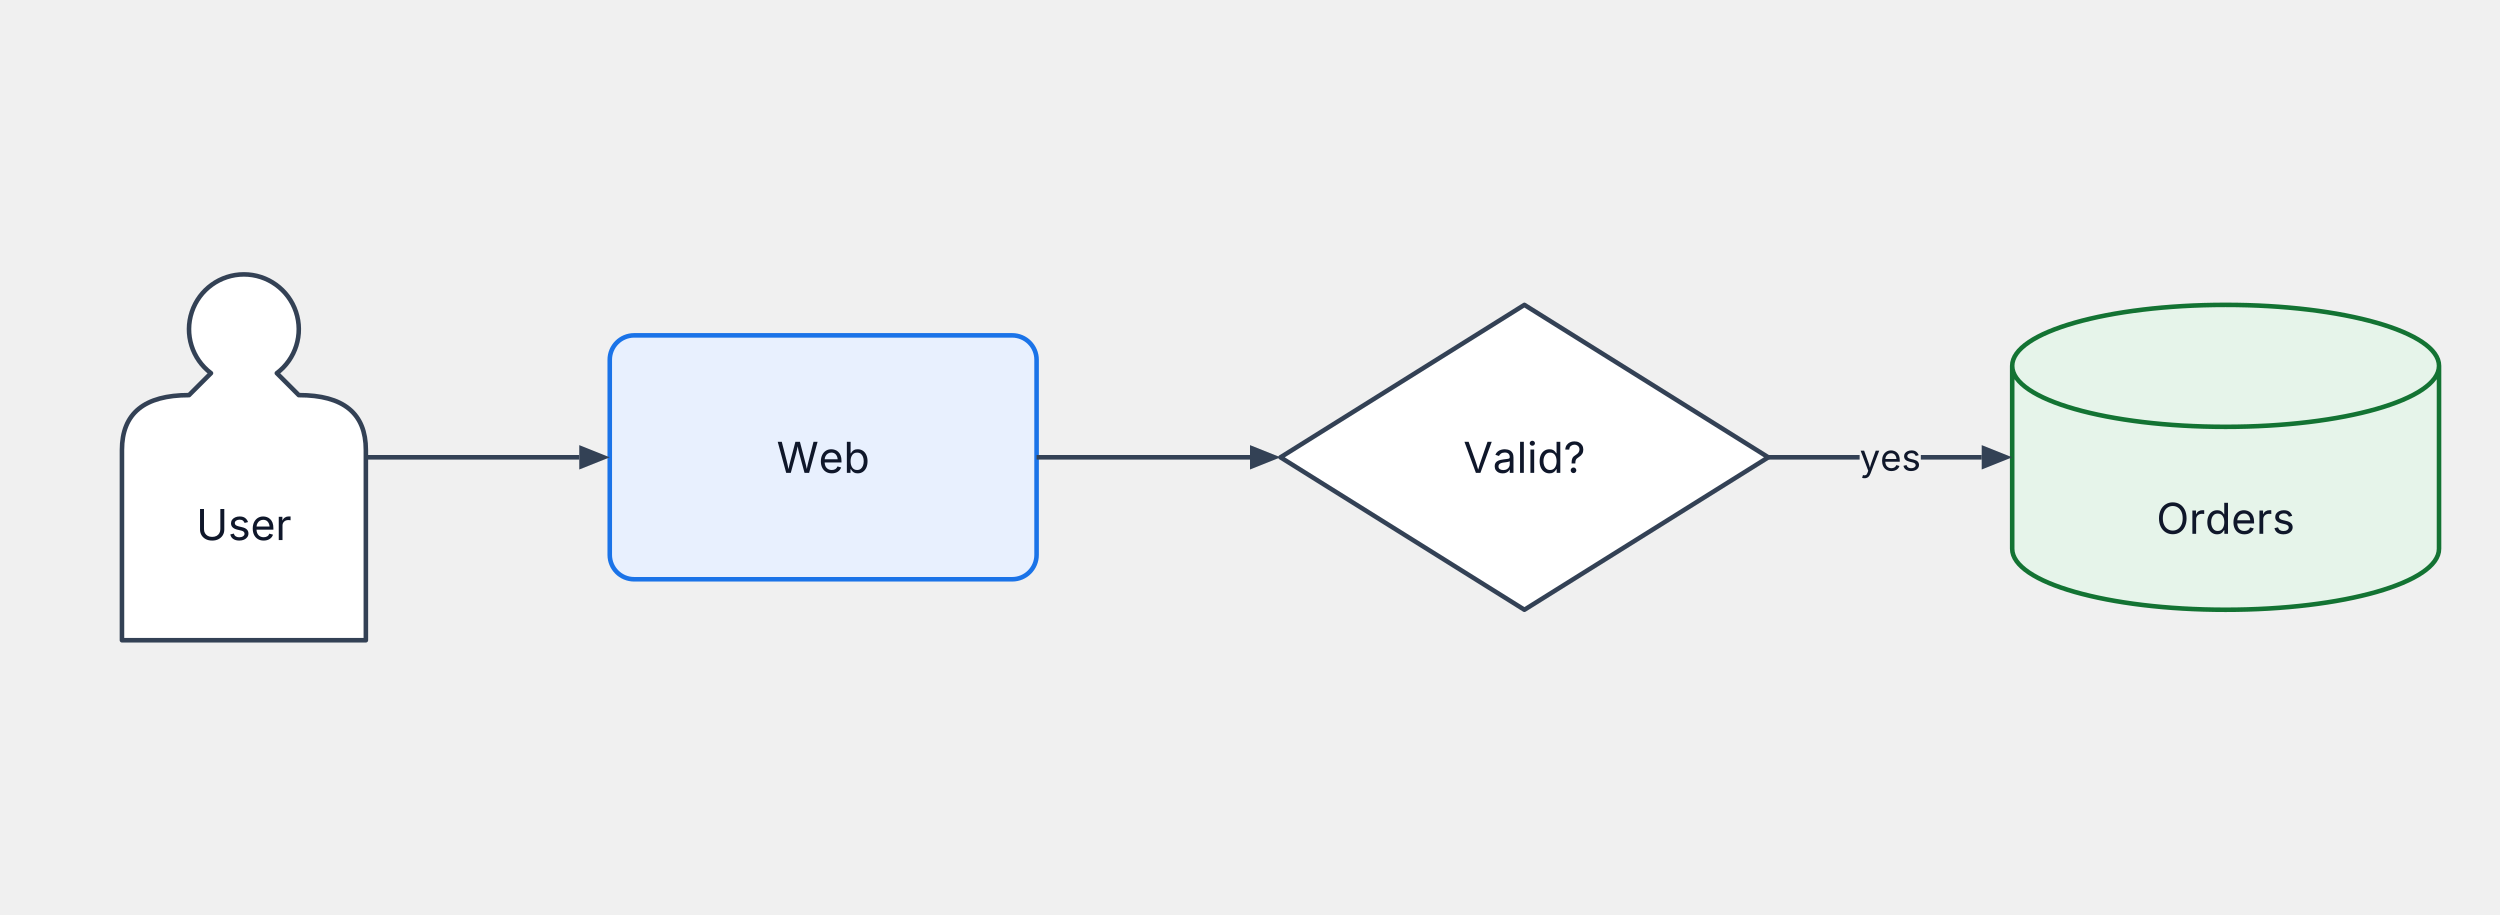
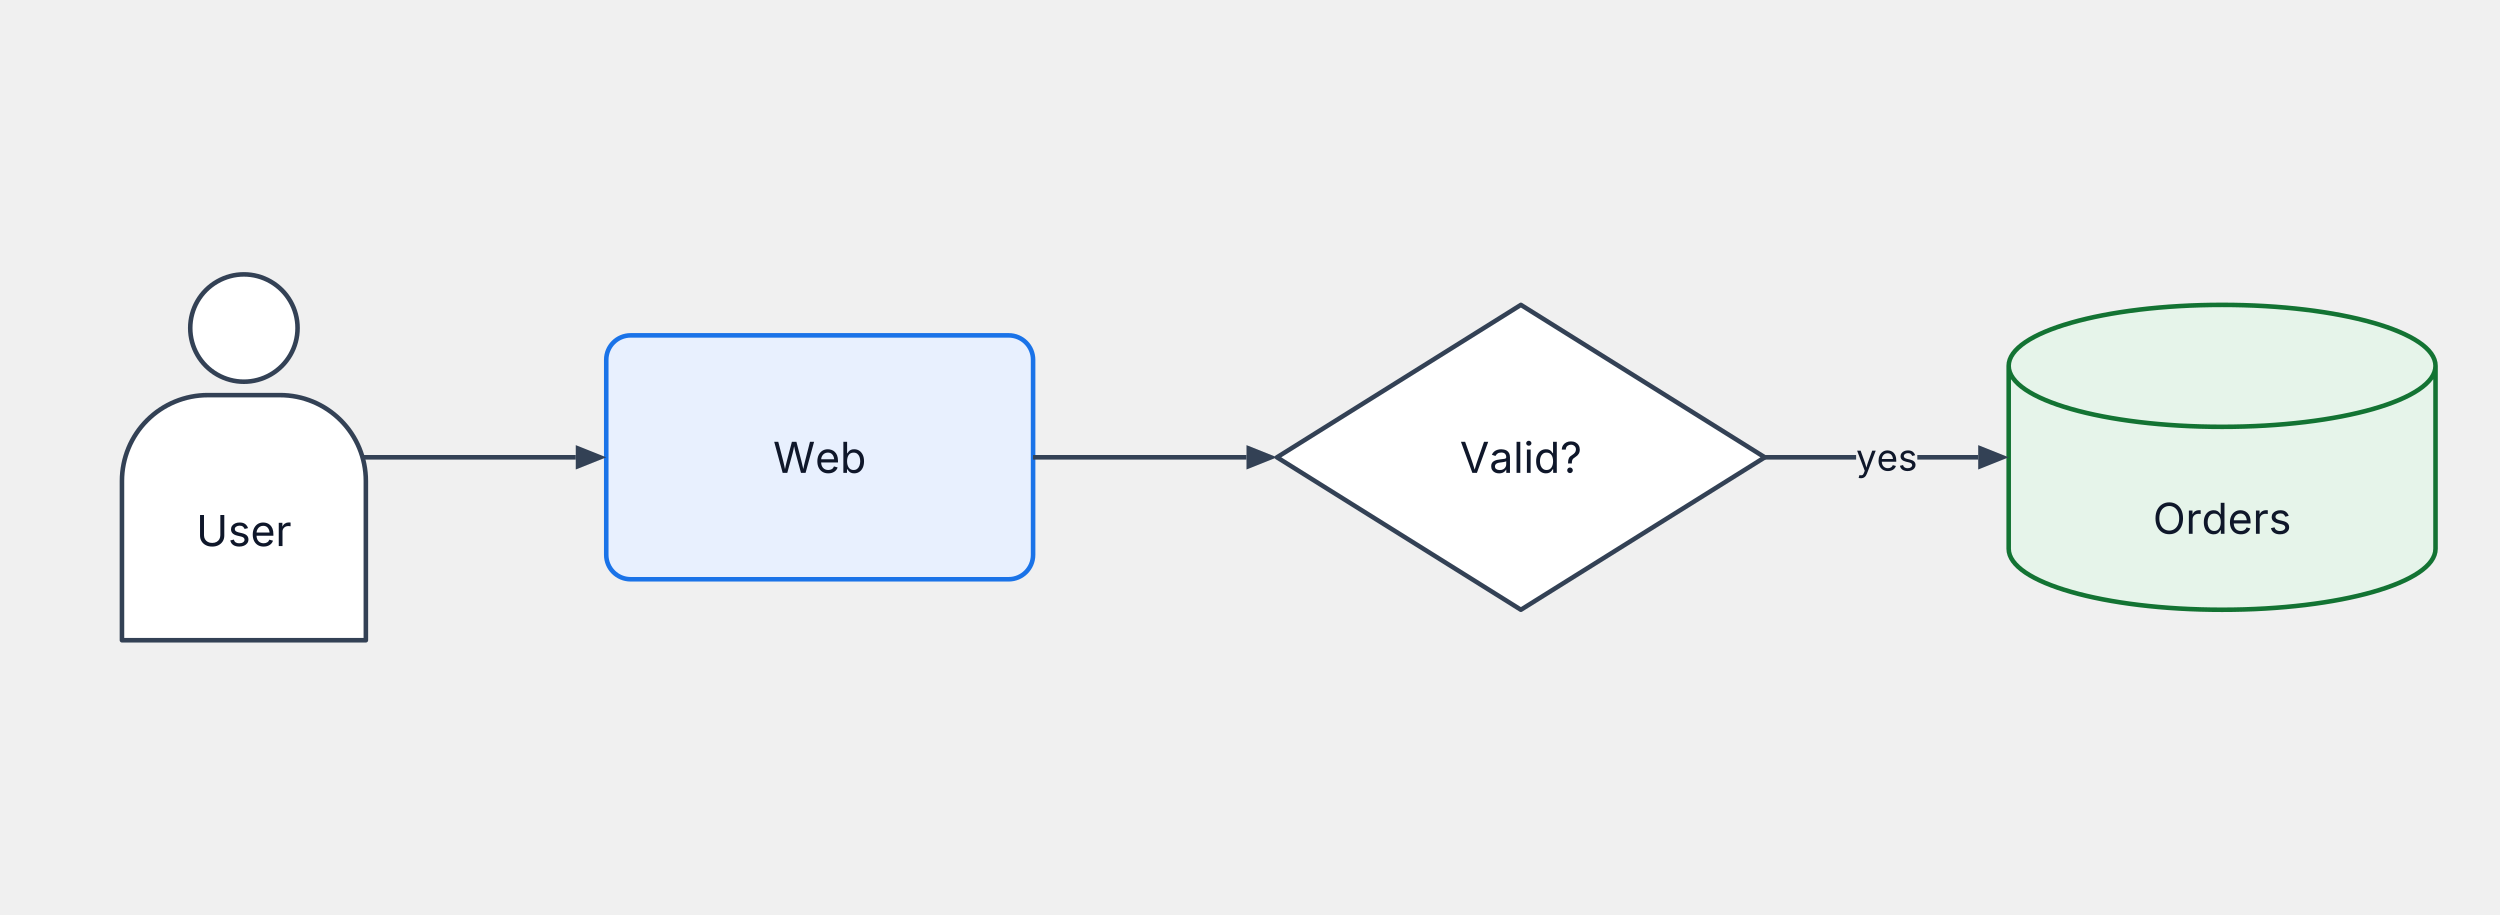
<svg xmlns="http://www.w3.org/2000/svg" width="820" height="300" viewBox="0 0 820 300">
-   <path d="M 69.2 122.4 C 63 117.75 60.47 109.66 62.92 102.31 C 65.37 94.96 72.25 90 80 90 C 87.75 90 94.63 94.96 97.08 102.31 C 99.53 109.66 97 117.75 90.8 122.4 L 98 129.6 Q 120 129.6 120 147.6 L 120 210 L 40 210 L 40 147.6 Q 40 129.6 62 129.6 L 69.2 122.4 Z" fill="#ffffff" stroke-linejoin="round" stroke="#334155" stroke-width="1.5" />
-   <path aria-label="User" d="M69.6 177.31Q68.39 177.31 67.49 176.84Q66.59 176.36 66.1 175.54Q65.61 174.72 65.61 173.68L65.61 166.96L66.91 166.96L66.91 173.57Q66.91 174.31 67.23 174.88Q67.56 175.45 68.16 175.78Q68.76 176.1 69.6 176.1Q70.43 176.1 71.03 175.78Q71.63 175.45 71.95 174.88Q72.27 174.31 72.27 173.57L72.27 166.96L73.57 166.96L73.57 173.68Q73.57 174.72 73.08 175.54Q72.58 176.36 71.69 176.84Q70.8 177.31 69.6 177.31ZM78.48 177.31Q77.3 177.31 76.52 176.79Q75.74 176.28 75.54 175.29L76.71 175.01Q76.87 175.64 77.32 175.93Q77.78 176.23 78.46 176.23Q79.26 176.23 79.74 175.88Q80.21 175.54 80.21 175.07Q80.21 174.29 79.09 174.02L77.82 173.72Q75.77 173.23 75.77 171.63Q75.77 170.98 76.14 170.47Q76.51 169.97 77.15 169.69Q77.79 169.4 78.6 169.4Q79.78 169.4 80.43 169.92Q81.09 170.44 81.35 171.24L80.23 171.53Q80.08 171.12 79.71 170.79Q79.34 170.45 78.61 170.45Q77.92 170.45 77.47 170.76Q77.01 171.08 77.01 171.56Q77.01 171.98 77.32 172.24Q77.63 172.49 78.3 172.65L79.45 172.93Q80.49 173.17 80.99 173.69Q81.49 174.2 81.49 174.99Q81.49 175.66 81.11 176.18Q80.73 176.71 80.05 177.01Q79.37 177.31 78.48 177.31ZM86.48 177.31Q85.37 177.31 84.57 176.81Q83.77 176.32 83.33 175.44Q82.9 174.56 82.9 173.38Q82.9 172.21 83.32 171.31Q83.75 170.42 84.52 169.91Q85.3 169.4 86.34 169.4Q86.95 169.4 87.54 169.61Q88.13 169.81 88.61 170.26Q89.09 170.7 89.38 171.43Q89.67 172.17 89.67 173.23L89.67 173.74L84.14 173.74Q84.19 174.93 84.83 175.57Q85.47 176.21 86.49 176.21Q87.16 176.21 87.65 175.92Q88.14 175.62 88.35 175.04L89.54 175.37Q89.28 176.23 88.47 176.77Q87.66 177.31 86.48 177.31ZM84.15 172.7L88.42 172.7Q88.33 171.72 87.8 171.11Q87.28 170.5 86.34 170.5Q85.68 170.5 85.21 170.81Q84.73 171.11 84.46 171.61Q84.18 172.11 84.15 172.7ZM91.43 177.14L91.43 169.5L92.62 169.5L92.62 170.68L92.7 170.68Q92.91 170.09 93.46 169.74Q94 169.39 94.68 169.39Q94.82 169.39 95.01 169.4Q95.2 169.4 95.31 169.41L95.31 170.65Q95.25 170.63 95.03 170.61Q94.81 170.58 94.57 170.58Q93.74 170.58 93.2 171.08Q92.66 171.59 92.66 172.36L92.66 177.14L91.43 177.14Z" fill="#0f172a" />
-   <rect x="200" y="110" width="140" height="80" rx="8" fill="#e8f0fe" stroke="#1a73e8" stroke-width="1.5" />
-   <path aria-label="Web" d="M257.87 155.09L255.09 144.91L256.42 144.91L258.03 151.16Q258.19 151.81 258.34 152.49Q258.5 153.17 258.63 153.88Q258.77 153.17 258.92 152.49Q259.07 151.81 259.25 151.16L260.89 144.91L262.37 144.91L264 151.16Q264.35 152.43 264.63 153.84Q264.76 153.14 264.91 152.47Q265.06 151.8 265.23 151.16L266.83 144.91L268.17 144.91L265.39 155.09L263.88 155.09L262.13 148.64Q262 148.15 261.87 147.6Q261.74 147.05 261.63 146.38Q261.51 147 261.39 147.54Q261.28 148.09 261.13 148.64L259.38 155.09L257.87 155.09ZM272.82 155.26Q271.72 155.26 270.91 154.76Q270.11 154.27 269.68 153.39Q269.24 152.51 269.24 151.33Q269.24 150.16 269.67 149.26Q270.09 148.37 270.86 147.86Q271.64 147.35 272.68 147.35Q273.29 147.35 273.88 147.56Q274.47 147.76 274.95 148.21Q275.43 148.65 275.72 149.38Q276.01 150.12 276.01 151.18L276.01 151.69L270.49 151.69Q270.53 152.88 271.17 153.52Q271.81 154.16 272.83 154.16Q273.51 154.16 274 153.87Q274.48 153.57 274.7 152.99L275.89 153.32Q275.62 154.18 274.81 154.72Q274 155.26 272.82 155.26ZM270.49 150.65L274.76 150.65Q274.67 149.67 274.15 149.06Q273.62 148.45 272.68 148.45Q272.02 148.45 271.55 148.76Q271.07 149.06 270.8 149.56Q270.53 150.06 270.49 150.65ZM281.32 155.26Q280.6 155.26 280.15 155.01Q279.71 154.76 279.47 154.44Q279.23 154.12 279.1 153.91L278.96 153.91L278.96 155.09L277.77 155.09L277.77 144.91L279 144.91L279 148.67L279.1 148.67Q279.23 148.47 279.46 148.16Q279.69 147.85 280.13 147.6Q280.57 147.35 281.31 147.35Q282.27 147.35 283 147.83Q283.73 148.31 284.14 149.2Q284.55 150.08 284.55 151.29Q284.55 152.51 284.14 153.4Q283.73 154.29 283.01 154.77Q282.28 155.26 281.32 155.26ZM281.14 154.16Q281.85 154.16 282.34 153.77Q282.82 153.38 283.06 152.73Q283.3 152.08 283.3 151.28Q283.3 150.49 283.06 149.85Q282.82 149.21 282.34 148.83Q281.86 148.46 281.14 148.46Q280.08 148.46 279.54 149.23Q278.99 150.01 278.99 151.28Q278.99 152.56 279.54 153.36Q280.1 154.16 281.14 154.16Z" fill="#0f172a" />
-   <path d="M 500 100 L 580 150 L 500 200 L 420 150 L 500 100 Z" fill="#ffffff" stroke-linejoin="round" stroke="#334155" stroke-width="1.5" />
-   <path aria-label="Valid?" d="M484.09 155.09L480.34 144.91L481.71 144.91L483.86 150.95Q484.03 151.42 484.27 152.18Q484.52 152.95 484.84 154.04Q485.16 152.92 485.4 152.17Q485.64 151.42 485.81 150.95L487.91 144.91L489.29 144.91L485.58 155.09L484.09 155.09ZM492.86 155.27Q492.14 155.27 491.55 155Q490.96 154.72 490.61 154.2Q490.26 153.67 490.26 152.92Q490.26 152.26 490.52 151.85Q490.78 151.44 491.21 151.21Q491.65 150.97 492.17 150.85Q492.7 150.74 493.23 150.67Q493.92 150.58 494.35 150.53Q494.78 150.49 494.99 150.37Q495.19 150.25 495.19 149.97L495.19 149.93Q495.19 149.22 494.79 148.83Q494.39 148.43 493.59 148.43Q492.77 148.43 492.3 148.79Q491.84 149.15 491.66 149.56L490.48 149.17Q490.77 148.47 491.27 148.08Q491.77 147.68 492.37 147.52Q492.97 147.35 493.56 147.35Q493.94 147.35 494.43 147.45Q494.92 147.54 495.38 147.81Q495.83 148.09 496.13 148.62Q496.42 149.16 496.42 150.05L496.42 155.09L495.21 155.09L495.21 154.05L495.13 154.05Q495 154.32 494.72 154.6Q494.43 154.89 493.97 155.08Q493.51 155.27 492.86 155.27ZM493.08 154.18Q493.76 154.18 494.23 153.92Q494.7 153.65 494.95 153.22Q495.19 152.8 495.19 152.33L495.19 151.27Q495.12 151.36 494.87 151.43Q494.61 151.5 494.29 151.56Q493.96 151.61 493.66 151.65Q493.36 151.69 493.18 151.71Q492.73 151.76 492.35 151.9Q491.96 152.03 491.73 152.29Q491.5 152.54 491.5 152.98Q491.5 153.58 491.94 153.88Q492.39 154.18 493.08 154.18ZM499.82 144.91L499.82 155.09L498.58 155.09L498.58 144.91L499.82 144.91ZM501.98 155.09L501.98 147.45L503.21 147.45L503.21 155.09L501.98 155.09ZM502.6 146.2Q502.25 146.2 502 145.96Q501.74 145.72 501.74 145.39Q501.74 145.04 502 144.81Q502.25 144.57 502.6 144.57Q502.95 144.57 503.21 144.81Q503.46 145.04 503.46 145.39Q503.46 145.72 503.21 145.96Q502.95 146.2 502.6 146.2ZM508.23 155.26Q507.28 155.26 506.55 154.77Q505.82 154.29 505.41 153.4Q505 152.51 505 151.29Q505 150.08 505.41 149.2Q505.82 148.31 506.56 147.83Q507.29 147.35 508.24 147.35Q508.98 147.35 509.42 147.6Q509.86 147.85 510.09 148.16Q510.33 148.47 510.45 148.67L510.55 148.67L510.55 144.91L511.78 144.91L511.78 155.09L510.59 155.09L510.59 153.91L510.45 153.91Q510.33 154.12 510.09 154.44Q509.84 154.76 509.4 155.01Q508.96 155.26 508.23 155.26ZM508.42 154.16Q509.45 154.16 510.01 153.36Q510.56 152.56 510.56 151.28Q510.56 150.01 510.02 149.23Q509.47 148.46 508.42 148.46Q507.69 148.46 507.21 148.83Q506.73 149.21 506.49 149.85Q506.25 150.49 506.25 151.28Q506.25 152.08 506.49 152.73Q506.73 153.38 507.22 153.77Q507.7 154.16 508.42 154.16ZM515.48 152.02L515.48 151.95Q515.48 151.01 515.66 150.5Q515.84 149.99 516.18 149.7Q516.52 149.4 516.99 149.12Q517.45 148.84 517.75 148.42Q518.06 148 518.06 147.41Q518.06 146.7 517.58 146.28Q517.09 145.86 516.4 145.86Q515.8 145.86 515.29 146.24Q514.77 146.62 514.72 147.47L513.42 147.47Q513.45 146.61 513.86 146.01Q514.27 145.41 514.93 145.09Q515.59 144.77 516.4 144.77Q517.29 144.77 517.94 145.12Q518.59 145.46 518.96 146.07Q519.32 146.68 519.32 147.46Q519.32 148.28 518.96 148.87Q518.59 149.46 517.93 149.86Q517.49 150.13 517.22 150.38Q516.95 150.63 516.83 150.98Q516.71 151.34 516.71 151.95L516.71 152.02L515.48 152.02ZM516.11 155.18Q515.73 155.18 515.46 154.91Q515.19 154.64 515.19 154.27Q515.19 153.88 515.46 153.61Q515.73 153.34 516.11 153.34Q516.5 153.34 516.76 153.61Q517.03 153.88 517.03 154.27Q517.03 154.64 516.76 154.91Q516.5 155.18 516.11 155.18Z" fill="#0f172a" />
-   <path d="M 660 120 C 660 108.95 691.34 100 730 100 C 768.66 100 800 108.95 800 120 L 800 180 C 800 191.05 768.66 200 730 200 C 691.34 200 660 191.05 660 180 L 660 120 Z M 800 120 C 800 131.05 768.66 140 730 140 C 691.34 140 660 131.05 660 120" fill="#e6f4ea" stroke-linejoin="round" stroke="#137333" stroke-width="1.5" />
-   <path aria-label="Orders" d="M712.67 175.23Q711.37 175.23 710.35 174.6Q709.32 173.96 708.74 172.79Q708.15 171.62 708.15 170.01Q708.15 168.39 708.74 167.21Q709.32 166.04 710.35 165.41Q711.37 164.77 712.67 164.77Q713.98 164.77 715 165.41Q716.02 166.04 716.6 167.21Q717.19 168.39 717.19 170.01Q717.19 171.62 716.6 172.79Q716.02 173.96 715 174.6Q713.98 175.23 712.67 175.23ZM712.67 174.03Q713.58 174.03 714.32 173.56Q715.05 173.1 715.49 172.2Q715.92 171.31 715.92 170.01Q715.92 168.69 715.49 167.8Q715.05 166.9 714.32 166.44Q713.58 165.97 712.67 165.97Q711.76 165.97 711.02 166.44Q710.28 166.9 709.85 167.8Q709.41 168.7 709.41 170.01Q709.41 171.31 709.85 172.2Q710.28 173.1 711.02 173.56Q711.76 174.03 712.67 174.03ZM719.1 175.09L719.1 167.45L720.29 167.45L720.29 168.63L720.37 168.63Q720.58 168.04 721.13 167.69Q721.67 167.34 722.35 167.34Q722.49 167.34 722.68 167.35Q722.87 167.35 722.98 167.36L722.98 168.6Q722.92 168.58 722.7 168.56Q722.48 168.53 722.24 168.53Q721.41 168.53 720.87 169.03Q720.33 169.54 720.33 170.31L720.33 175.09L719.1 175.09ZM727.23 175.26Q726.28 175.26 725.55 174.77Q724.82 174.29 724.41 173.4Q724 172.51 724 171.29Q724 170.08 724.42 169.2Q724.83 168.31 725.56 167.83Q726.29 167.35 727.24 167.35Q727.99 167.35 728.42 167.6Q728.86 167.85 729.1 168.16Q729.33 168.47 729.46 168.67L729.55 168.67L729.55 164.91L730.78 164.91L730.78 175.09L729.59 175.09L729.59 173.91L729.46 173.91Q729.33 174.12 729.09 174.44Q728.85 174.76 728.41 175.01Q727.97 175.26 727.23 175.26ZM727.42 174.16Q728.46 174.16 729.01 173.36Q729.57 172.56 729.57 171.28Q729.57 170.01 729.02 169.23Q728.48 168.46 727.42 168.46Q726.69 168.46 726.21 168.83Q725.73 169.21 725.49 169.85Q725.25 170.49 725.25 171.28Q725.25 172.08 725.5 172.73Q725.74 173.38 726.22 173.77Q726.71 174.16 727.42 174.16ZM736.16 175.26Q735.05 175.26 734.25 174.76Q733.44 174.27 733.01 173.39Q732.57 172.51 732.57 171.33Q732.57 170.16 733 169.26Q733.42 168.37 734.2 167.86Q734.97 167.35 736.01 167.35Q736.62 167.35 737.21 167.56Q737.8 167.76 738.29 168.21Q738.77 168.65 739.05 169.38Q739.34 170.12 739.34 171.18L739.34 171.69L733.82 171.69Q733.87 172.88 734.5 173.52Q735.14 174.16 736.16 174.16Q736.84 174.16 737.33 173.87Q737.82 173.57 738.03 172.99L739.22 173.32Q738.95 174.18 738.14 174.72Q737.33 175.26 736.16 175.26ZM733.82 170.65L738.09 170.65Q738 169.67 737.48 169.06Q736.96 168.45 736.01 168.45Q735.36 168.45 734.88 168.76Q734.41 169.06 734.13 169.56Q733.86 170.06 733.82 170.65ZM741.1 175.09L741.1 167.45L742.29 167.45L742.29 168.63L742.38 168.63Q742.59 168.04 743.13 167.69Q743.68 167.34 744.36 167.34Q744.5 167.34 744.68 167.35Q744.87 167.35 744.98 167.36L744.98 168.6Q744.93 168.58 744.71 168.56Q744.49 168.53 744.24 168.53Q743.42 168.53 742.88 169.03Q742.34 169.54 742.34 170.31L742.34 175.09L741.1 175.09ZM748.97 175.26Q747.8 175.26 747.02 174.74Q746.24 174.23 746.03 173.24L747.2 172.96Q747.37 173.59 747.82 173.88Q748.28 174.18 748.96 174.18Q749.76 174.18 750.23 173.83Q750.71 173.49 750.71 173.02Q750.71 172.24 749.59 171.97L748.32 171.67Q746.27 171.18 746.27 169.58Q746.27 168.93 746.64 168.42Q747 167.92 747.64 167.64Q748.28 167.35 749.1 167.35Q750.28 167.35 750.93 167.87Q751.58 168.39 751.84 169.19L750.73 169.48Q750.57 169.07 750.21 168.74Q749.84 168.4 749.1 168.4Q748.42 168.4 747.96 168.71Q747.51 169.03 747.51 169.51Q747.51 169.93 747.82 170.19Q748.13 170.44 748.8 170.6L749.95 170.88Q750.99 171.12 751.49 171.64Q751.99 172.15 751.99 172.94Q751.99 173.61 751.61 174.13Q751.23 174.66 750.55 174.96Q749.87 175.26 748.97 175.26Z" fill="#0f172a" />
-   <path d="M 120 150 L 190 150" fill="none" stroke-linejoin="round" stroke="#334155" stroke-width="1.5" />
-   <polygon points="200,150 190,154 190,146" fill="#334155" />
-   <path d="M 340 150 L 410 150" fill="none" stroke-linejoin="round" stroke="#334155" stroke-width="1.5" />
-   <polygon points="420,150 410,154 410,146" fill="#334155" />
-   <mask id="kashika-ca7d24d9-mask-2" maskUnits="userSpaceOnUse" x="0" y="0" width="820" height="300">
+   <path d="M 97.6 107.6 C 97.6 113.89 94.25 119.7 88.8 122.84 C 83.35 125.99 76.65 125.99 71.2 122.84 C 65.75 119.7 62.4 113.89 62.4 107.6 C 62.4 101.31 65.75 95.5 71.2 92.36 C 76.65 89.21 83.35 89.21 88.8 92.36 C 94.25 95.5 97.6 101.31 97.6 107.6 Z M 40 210 L 40 157.76 C 40 150.29 42.97 143.13 48.25 137.85 C 53.53 132.57 60.69 129.6 68.16 129.6 L 91.84 129.6 C 99.31 129.6 106.47 132.57 111.75 137.85 C 117.03 143.13 120 150.29 120 157.76 L 120 210 L 40 210 Z" fill="#ffffff" stroke-linejoin="round" stroke="#334155" stroke-width="1.5" />
+   <path aria-label="User" d="M69.6 179.28Q68.39 179.28 67.49 178.81Q66.59 178.34 66.1 177.52Q65.61 176.7 65.61 175.65L65.61 168.93L66.91 168.93L66.91 175.55Q66.91 176.28 67.23 176.85Q67.56 177.42 68.16 177.75Q68.76 178.08 69.6 178.08Q70.43 178.08 71.03 177.75Q71.63 177.42 71.95 176.85Q72.27 176.28 72.27 175.55L72.27 168.93L73.57 168.93L73.57 175.65Q73.57 176.7 73.08 177.52Q72.58 178.34 71.69 178.81Q70.8 179.28 69.6 179.28ZM78.48 179.28Q77.3 179.28 76.52 178.77Q75.74 178.26 75.54 177.26L76.71 176.98Q76.87 177.61 77.32 177.91Q77.78 178.2 78.46 178.2Q79.26 178.2 79.74 177.86Q80.21 177.52 80.21 177.05Q80.21 176.26 79.09 175.99L77.82 175.69Q75.77 175.21 75.77 173.61Q75.77 172.95 76.14 172.45Q76.51 171.95 77.15 171.66Q77.79 171.38 78.6 171.38Q79.78 171.38 80.43 171.89Q81.09 172.41 81.35 173.22L80.23 173.5Q80.08 173.09 79.71 172.76Q79.34 172.42 78.61 172.42Q77.92 172.42 77.47 172.74Q77.01 173.05 77.01 173.53Q77.01 173.96 77.32 174.21Q77.63 174.47 78.3 174.63L79.45 174.9Q80.49 175.15 80.99 175.66Q81.49 176.18 81.49 176.96Q81.49 177.63 81.11 178.16Q80.73 178.68 80.05 178.98Q79.37 179.28 78.48 179.28ZM86.48 179.28Q85.37 179.28 84.57 178.79Q83.77 178.3 83.33 177.41Q82.9 176.53 82.9 175.36Q82.9 174.18 83.32 173.29Q83.75 172.39 84.52 171.88Q85.3 171.38 86.34 171.38Q86.95 171.38 87.54 171.58Q88.13 171.78 88.61 172.23Q89.09 172.68 89.38 173.41Q89.67 174.14 89.67 175.2L89.67 175.71L84.14 175.71Q84.19 176.91 84.83 177.55Q85.47 178.19 86.49 178.19Q87.16 178.19 87.65 177.89Q88.14 177.59 88.35 177.01L89.54 177.34Q89.28 178.21 88.47 178.74Q87.66 179.28 86.48 179.28ZM84.15 174.67L88.42 174.67Q88.33 173.7 87.8 173.08Q87.28 172.47 86.34 172.47Q85.68 172.47 85.21 172.78Q84.73 173.09 84.46 173.59Q84.18 174.09 84.15 174.67ZM91.43 179.12L91.43 171.47L92.62 171.47L92.62 172.65L92.7 172.65Q92.91 172.07 93.46 171.72Q94 171.36 94.68 171.36Q94.82 171.36 95.01 171.37Q95.2 171.38 95.31 171.39L95.31 172.62Q95.25 172.61 95.03 172.58Q94.81 172.55 94.57 172.55Q93.74 172.55 93.2 173.06Q92.66 173.56 92.66 174.33L92.66 179.12L91.43 179.12Z" fill="#0f172a" />
+   <rect x="198.85" y="110" width="140" height="80" rx="8" fill="#e8f0fe" stroke="#1a73e8" stroke-width="1.5" />
+   <path aria-label="Web" d="M256.71 155.09L253.94 144.91L255.27 144.91L256.88 151.16Q257.04 151.81 257.19 152.49Q257.34 153.17 257.48 153.88Q257.62 153.17 257.77 152.49Q257.92 151.81 258.1 151.16L259.74 144.91L261.22 144.91L262.85 151.16Q263.19 152.43 263.48 153.84Q263.6 153.14 263.76 152.47Q263.91 151.8 264.08 151.16L265.68 144.91L267.02 144.91L264.23 155.09L262.72 155.09L260.97 148.64Q260.84 148.15 260.72 147.6Q260.59 147.05 260.47 146.38Q260.36 147 260.24 147.54Q260.13 148.09 259.98 148.64L258.23 155.09L256.71 155.09ZM271.67 155.26Q270.56 155.26 269.76 154.76Q268.96 154.27 268.52 153.39Q268.09 152.51 268.09 151.33Q268.09 150.16 268.51 149.26Q268.94 148.37 269.71 147.86Q270.49 147.35 271.53 147.35Q272.14 147.35 272.73 147.56Q273.32 147.76 273.8 148.21Q274.28 148.65 274.57 149.38Q274.86 150.12 274.86 151.18L274.86 151.69L269.33 151.69Q269.38 152.88 270.02 153.52Q270.66 154.16 271.68 154.16Q272.35 154.16 272.84 153.87Q273.33 153.57 273.54 152.99L274.73 153.32Q274.47 154.18 273.66 154.72Q272.85 155.26 271.67 155.26ZM269.34 150.65L273.61 150.65Q273.52 149.67 272.99 149.06Q272.47 148.45 271.53 148.45Q270.87 148.45 270.4 148.76Q269.92 149.06 269.65 149.56Q269.37 150.06 269.34 150.65ZM280.17 155.26Q279.44 155.26 279 155.01Q278.56 154.76 278.32 154.44Q278.08 154.12 277.95 153.91L277.81 153.91L277.81 155.09L276.62 155.09L276.62 144.91L277.85 144.91L277.85 148.67L277.95 148.67Q278.08 148.47 278.31 148.16Q278.54 147.85 278.98 147.6Q279.42 147.35 280.16 147.35Q281.12 147.35 281.85 147.83Q282.57 148.31 282.99 149.2Q283.4 150.08 283.4 151.29Q283.4 152.51 282.99 153.4Q282.58 154.29 281.85 154.77Q281.13 155.26 280.17 155.26ZM279.98 154.16Q280.7 154.16 281.18 153.77Q281.67 153.38 281.91 152.73Q282.15 152.08 282.15 151.28Q282.15 150.49 281.91 149.85Q281.67 149.21 281.19 148.83Q280.71 148.46 279.98 148.46Q278.93 148.46 278.38 149.23Q277.84 150.01 277.84 151.28Q277.84 152.56 278.39 153.36Q278.94 154.16 279.98 154.16Z" fill="#0f172a" />
+   <path d="M 498.85 100 L 578.85 150 L 498.85 200 L 418.85 150 L 498.85 100 Z" fill="#ffffff" stroke-linejoin="round" stroke="#334155" stroke-width="1.5" />
+   <path aria-label="Valid?" d="M482.93 155.09L479.19 144.91L480.56 144.91L482.71 150.95Q482.88 151.42 483.12 152.18Q483.36 152.95 483.69 154.04Q484.01 152.92 484.25 152.17Q484.49 151.42 484.66 150.95L486.76 144.91L488.14 144.91L484.43 155.09L482.93 155.09ZM491.71 155.27Q490.99 155.27 490.4 155Q489.8 154.72 489.46 154.2Q489.11 153.67 489.11 152.92Q489.11 152.26 489.37 151.85Q489.63 151.44 490.06 151.21Q490.49 150.97 491.02 150.85Q491.55 150.74 492.08 150.67Q492.76 150.58 493.19 150.53Q493.63 150.49 493.83 150.37Q494.04 150.25 494.04 149.97L494.04 149.93Q494.04 149.22 493.64 148.83Q493.24 148.43 492.44 148.43Q491.62 148.43 491.15 148.79Q490.69 149.15 490.51 149.56L489.33 149.17Q489.62 148.47 490.12 148.08Q490.62 147.68 491.22 147.52Q491.82 147.35 492.41 147.35Q492.79 147.35 493.28 147.45Q493.77 147.54 494.22 147.81Q494.68 148.09 494.98 148.62Q495.27 149.16 495.27 150.05L495.27 155.09L494.06 155.09L494.06 154.05L493.98 154.05Q493.85 154.32 493.56 154.6Q493.28 154.89 492.82 155.08Q492.36 155.27 491.71 155.27ZM491.92 154.18Q492.61 154.18 493.08 153.92Q493.55 153.65 493.8 153.22Q494.04 152.8 494.04 152.33L494.04 151.27Q493.97 151.36 493.71 151.43Q493.46 151.5 493.14 151.56Q492.81 151.61 492.51 151.65Q492.2 151.69 492.03 151.71Q491.58 151.76 491.2 151.9Q490.81 152.03 490.58 152.29Q490.34 152.54 490.34 152.98Q490.34 153.58 490.79 153.88Q491.24 154.18 491.92 154.18ZM498.66 144.91L498.66 155.09L497.43 155.09L497.43 144.91L498.66 144.91ZM500.82 155.09L500.82 147.45L502.05 147.45L502.05 155.09L500.82 155.09ZM501.45 146.2Q501.1 146.2 500.84 145.96Q500.59 145.72 500.59 145.39Q500.59 145.04 500.84 144.81Q501.1 144.57 501.45 144.57Q501.8 144.57 502.05 144.81Q502.31 145.04 502.31 145.39Q502.31 145.72 502.05 145.96Q501.8 146.2 501.45 146.2ZM507.08 155.26Q506.13 155.26 505.4 154.77Q504.67 154.29 504.26 153.4Q503.85 152.51 503.85 151.29Q503.85 150.08 504.26 149.2Q504.67 148.31 505.4 147.83Q506.14 147.35 507.09 147.35Q507.83 147.35 508.27 147.6Q508.71 147.85 508.94 148.16Q509.18 148.47 509.3 148.67L509.4 148.67L509.4 144.91L510.63 144.91L510.63 155.09L509.44 155.09L509.44 153.91L509.3 153.91Q509.18 154.12 508.93 154.44Q508.69 154.76 508.25 155.01Q507.81 155.26 507.08 155.26ZM507.26 154.16Q508.3 154.16 508.86 153.36Q509.41 152.56 509.41 151.28Q509.41 150.01 508.87 149.23Q508.32 148.46 507.26 148.46Q506.54 148.46 506.06 148.83Q505.57 149.21 505.34 149.85Q505.1 150.49 505.1 151.28Q505.1 152.08 505.34 152.73Q505.58 153.38 506.07 153.77Q506.55 154.16 507.26 154.16ZM514.32 152.02L514.32 151.95Q514.32 151.01 514.51 150.5Q514.69 149.99 515.03 149.7Q515.37 149.4 515.84 149.12Q516.29 148.84 516.6 148.42Q516.91 148 516.91 147.41Q516.91 146.7 516.42 146.28Q515.94 145.86 515.25 145.86Q514.65 145.86 514.13 146.24Q513.62 146.62 513.57 147.47L512.27 147.47Q512.3 146.61 512.71 146.01Q513.11 145.41 513.78 145.09Q514.44 144.77 515.25 144.77Q516.14 144.77 516.79 145.12Q517.44 145.46 517.8 146.07Q518.17 146.68 518.17 147.46Q518.17 148.28 517.8 148.87Q517.44 149.46 516.78 149.86Q516.34 150.13 516.07 150.38Q515.8 150.63 515.68 150.98Q515.56 151.34 515.56 151.95L515.56 152.02L514.32 152.02ZM514.96 155.18Q514.58 155.18 514.31 154.91Q514.04 154.64 514.04 154.27Q514.04 153.88 514.31 153.61Q514.58 153.34 514.96 153.34Q515.34 153.34 515.61 153.61Q515.88 153.88 515.88 154.27Q515.88 154.64 515.61 154.91Q515.34 155.18 514.96 155.18Z" fill="#0f172a" />
+   <path d="M 658.85 120 C 658.85 108.95 690.19 100 728.85 100 C 767.51 100 798.85 108.95 798.85 120 L 798.85 180 C 798.85 191.05 767.51 200 728.85 200 C 690.19 200 658.85 191.05 658.85 180 L 658.85 120 Z M 798.85 120 C 798.85 131.05 767.51 140 728.85 140 C 690.19 140 658.85 131.05 658.85 120" fill="#e6f4ea" stroke-linejoin="round" stroke="#137333" stroke-width="1.5" />
+   <path aria-label="Orders" d="M711.52 175.23Q710.22 175.23 709.19 174.6Q708.17 173.96 707.58 172.79Q707 171.62 707 170.01Q707 168.39 707.58 167.21Q708.17 166.04 709.19 165.41Q710.22 164.77 711.52 164.77Q712.83 164.77 713.85 165.41Q714.87 166.04 715.45 167.21Q716.03 168.39 716.03 170.01Q716.03 171.62 715.45 172.79Q714.87 173.96 713.85 174.6Q712.83 175.23 711.52 175.23ZM711.52 174.03Q712.43 174.03 713.17 173.56Q713.9 173.1 714.34 172.2Q714.77 171.31 714.77 170.01Q714.77 168.69 714.34 167.8Q713.9 166.9 713.17 166.44Q712.43 165.97 711.52 165.97Q710.61 165.97 709.87 166.44Q709.13 166.9 708.7 167.8Q708.26 168.7 708.26 170.01Q708.26 171.31 708.7 172.2Q709.13 173.1 709.87 173.56Q710.61 174.03 711.52 174.03ZM717.95 175.09L717.95 167.45L719.14 167.45L719.14 168.63L719.22 168.63Q719.43 168.04 719.98 167.69Q720.52 167.34 721.2 167.34Q721.34 167.34 721.53 167.35Q721.71 167.35 721.82 167.36L721.82 168.6Q721.77 168.58 721.55 168.56Q721.33 168.53 721.09 168.53Q720.26 168.53 719.72 169.03Q719.18 169.54 719.18 170.31L719.18 175.09L717.95 175.09ZM726.08 175.26Q725.13 175.26 724.4 174.77Q723.67 174.29 723.26 173.4Q722.85 172.51 722.85 171.29Q722.85 170.08 723.26 169.2Q723.68 168.31 724.41 167.83Q725.14 167.35 726.09 167.35Q726.83 167.35 727.27 167.6Q727.71 167.85 727.95 168.16Q728.18 168.47 728.3 168.67L728.4 168.67L728.4 164.91L729.63 164.91L729.63 175.09L728.44 175.09L728.44 173.91L728.3 173.91Q728.18 174.12 727.94 174.44Q727.7 174.76 727.26 175.01Q726.81 175.26 726.08 175.26ZM726.27 174.16Q727.31 174.16 727.86 173.36Q728.41 172.56 728.41 171.28Q728.41 170.01 727.87 169.23Q727.33 168.46 726.27 168.46Q725.54 168.46 725.06 168.83Q724.58 169.21 724.34 169.85Q724.1 170.49 724.1 171.28Q724.1 172.08 724.34 172.73Q724.59 173.38 725.07 173.77Q725.56 174.16 726.27 174.16ZM735 175.26Q733.9 175.26 733.09 174.76Q732.29 174.27 731.86 173.39Q731.42 172.51 731.42 171.33Q731.42 170.16 731.85 169.26Q732.27 168.37 733.05 167.86Q733.82 167.35 734.86 167.35Q735.47 167.35 736.06 167.56Q736.65 167.76 737.13 168.21Q737.62 168.65 737.9 169.38Q738.19 170.12 738.19 171.18L738.19 171.69L732.67 171.69Q732.71 172.88 733.35 173.52Q733.99 174.16 735.01 174.16Q735.69 174.16 736.18 173.87Q736.66 173.57 736.88 172.99L738.07 173.32Q737.8 174.18 736.99 174.72Q736.18 175.26 735 175.26ZM732.67 170.65L736.94 170.65Q736.85 169.67 736.33 169.06Q735.8 168.45 734.86 168.45Q734.2 168.45 733.73 168.76Q733.25 169.06 732.98 169.56Q732.71 170.06 732.67 170.65ZM739.95 175.09L739.95 167.45L741.14 167.45L741.14 168.63L741.22 168.63Q741.44 168.04 741.98 167.69Q742.52 167.34 743.21 167.34Q743.34 167.34 743.53 167.35Q743.72 167.35 743.83 167.36L743.83 168.6Q743.77 168.58 743.56 168.56Q743.34 168.53 743.09 168.53Q742.26 168.53 741.72 169.03Q741.18 169.54 741.18 170.31L741.18 175.09L739.95 175.09ZM747.82 175.26Q746.65 175.26 745.87 174.74Q745.09 174.23 744.88 173.24L746.05 172.96Q746.21 173.59 746.67 173.88Q747.12 174.18 747.81 174.18Q748.61 174.18 749.08 173.83Q749.56 173.49 749.56 173.02Q749.56 172.24 748.44 171.97L747.16 171.67Q745.11 171.18 745.11 169.58Q745.11 168.93 745.48 168.42Q745.85 167.92 746.49 167.64Q747.13 167.35 747.94 167.35Q749.13 167.35 749.78 167.87Q750.43 168.39 750.69 169.19L749.58 169.48Q749.42 169.07 749.06 168.74Q748.69 168.4 747.95 168.4Q747.27 168.4 746.81 168.71Q746.36 169.03 746.36 169.51Q746.36 169.93 746.67 170.19Q746.97 170.44 747.64 170.6L748.8 170.88Q749.84 171.12 750.34 171.64Q750.84 172.15 750.84 172.94Q750.84 173.61 750.46 174.13Q750.08 174.66 749.4 174.96Q748.72 175.26 747.82 175.26Z" fill="#0f172a" />
+   <path d="M 118.85 150 L 188.85 150" fill="none" stroke-linejoin="round" stroke="#334155" stroke-width="1.5" />
+   <polygon points="198.85,150 188.85,154 188.85,146" fill="#334155" />
+   <path d="M 338.85 150 L 408.85 150" fill="none" stroke-linejoin="round" stroke="#334155" stroke-width="1.5" />
+   <polygon points="418.85,150 408.85,154 408.85,146" fill="#334155" />
+   <mask id="kashika-c972155d-mask-2" maskUnits="userSpaceOnUse" x="0" y="0" width="820" height="300">
    <rect width="820" height="300" fill="#fff" />
-     <rect x="609.96" y="142.5" width="20.07" height="15" fill="#000" />
+     <rect x="608.81" y="142.5" width="20.07" height="15" fill="#000" />
  </mask>
-   <g mask="url(#kashika-ca7d24d9-mask-2)">
-     <path d="M 580 150 L 650 150" fill="none" stroke-linejoin="round" stroke="#334155" stroke-width="1.5" />
-     <polygon points="660,150 650,154 650,146" fill="#334155" />
+   <g mask="url(#kashika-c972155d-mask-2)">
+     <path d="M 578.85 150 L 648.85 150" fill="none" stroke-linejoin="round" stroke="#334155" stroke-width="1.5" />
+     <polygon points="658.85,150 648.85,154 648.85,146" fill="#334155" />
  </g>
-   <path aria-label="yes" d="M610.78 156.74L611.05 155.82L611.16 155.85Q611.65 155.98 612 155.82Q612.35 155.65 612.59 154.95L612.78 154.4L610.28 147.81L611.43 147.81L612.83 151.7Q612.98 152.13 613.1 152.55Q613.22 152.97 613.33 153.38Q613.44 152.97 613.56 152.55Q613.68 152.13 613.84 151.7L615.24 147.81L616.39 147.81L613.51 155.34Q613.21 156.12 612.73 156.49Q612.25 156.86 611.56 156.86Q611.28 156.86 611.07 156.82Q610.87 156.78 610.78 156.74ZM620.39 154.51Q619.44 154.51 618.75 154.08Q618.06 153.66 617.69 152.91Q617.32 152.15 617.32 151.14Q617.32 150.13 617.68 149.37Q618.04 148.6 618.71 148.17Q619.37 147.73 620.26 147.73Q620.79 147.73 621.29 147.91Q621.8 148.08 622.21 148.46Q622.63 148.85 622.87 149.47Q623.12 150.1 623.12 151.01L623.12 151.45L618.38 151.45Q618.42 152.47 618.97 153.02Q619.52 153.57 620.39 153.57Q620.97 153.57 621.39 153.31Q621.81 153.06 621.99 152.56L623.01 152.84Q622.78 153.59 622.09 154.05Q621.39 154.51 620.39 154.51ZM618.39 150.56L622.04 150.56Q621.97 149.72 621.52 149.19Q621.07 148.67 620.26 148.67Q619.7 148.67 619.29 148.93Q618.89 149.2 618.65 149.63Q618.42 150.05 618.39 150.56ZM626.86 154.51Q625.85 154.51 625.18 154.07Q624.51 153.63 624.34 152.78L625.34 152.54Q625.48 153.08 625.87 153.33Q626.26 153.58 626.84 153.58Q627.53 153.58 627.94 153.29Q628.34 152.99 628.34 152.59Q628.34 151.92 627.38 151.69L626.29 151.43Q624.54 151.01 624.54 149.64Q624.54 149.08 624.85 148.65Q625.17 148.22 625.72 147.98Q626.26 147.73 626.96 147.73Q627.97 147.73 628.53 148.17Q629.09 148.62 629.32 149.31L628.36 149.55Q628.23 149.2 627.91 148.92Q627.6 148.63 626.97 148.63Q626.38 148.63 625.99 148.9Q625.6 149.17 625.6 149.58Q625.6 149.94 625.87 150.16Q626.13 150.38 626.7 150.52L627.69 150.75Q628.58 150.96 629.01 151.4Q629.44 151.85 629.44 152.52Q629.44 153.09 629.11 153.54Q628.79 153.99 628.21 154.25Q627.62 154.51 626.86 154.51Z" fill="#0f172a" />
+   <path aria-label="yes" d="M609.63 156.74L609.9 155.82L610.01 155.85Q610.5 155.98 610.85 155.82Q611.2 155.65 611.44 154.95L611.63 154.4L609.13 147.81L610.28 147.81L611.68 151.7Q611.83 152.13 611.95 152.55Q612.07 152.97 612.18 153.38Q612.29 152.97 612.41 152.55Q612.53 152.13 612.68 151.7L614.09 147.81L615.24 147.81L612.36 155.34Q612.06 156.12 611.58 156.49Q611.1 156.86 610.4 156.86Q610.12 156.86 609.92 156.82Q609.71 156.78 609.63 156.74ZM619.23 154.51Q618.29 154.51 617.6 154.08Q616.91 153.66 616.54 152.91Q616.16 152.15 616.16 151.14Q616.16 150.13 616.53 149.37Q616.89 148.6 617.56 148.17Q618.22 147.73 619.11 147.73Q619.63 147.73 620.14 147.91Q620.65 148.08 621.06 148.46Q621.47 148.85 621.72 149.47Q621.97 150.1 621.97 151.01L621.97 151.45L617.23 151.45Q617.27 152.47 617.82 153.02Q618.37 153.57 619.24 153.57Q619.82 153.57 620.24 153.31Q620.66 153.06 620.84 152.56L621.86 152.84Q621.63 153.59 620.94 154.05Q620.24 154.51 619.23 154.51ZM617.24 150.56L620.89 150.56Q620.82 149.72 620.37 149.19Q619.92 148.67 619.11 148.67Q618.55 148.67 618.14 148.93Q617.73 149.2 617.5 149.63Q617.27 150.05 617.24 150.56ZM625.7 154.51Q624.7 154.51 624.03 154.07Q623.36 153.63 623.18 152.78L624.19 152.54Q624.33 153.08 624.72 153.33Q625.11 153.58 625.69 153.58Q626.38 153.58 626.78 153.29Q627.19 152.99 627.19 152.59Q627.19 151.92 626.23 151.69L625.14 151.43Q623.38 151.01 623.38 149.64Q623.38 149.08 623.7 148.65Q624.02 148.22 624.56 147.98Q625.11 147.73 625.81 147.73Q626.82 147.73 627.38 148.17Q627.94 148.62 628.16 149.31L627.21 149.55Q627.07 149.2 626.76 148.92Q626.45 148.63 625.81 148.63Q625.23 148.63 624.84 148.9Q624.45 149.17 624.45 149.58Q624.45 149.94 624.71 150.16Q624.98 150.38 625.55 150.52L626.54 150.75Q627.43 150.96 627.86 151.4Q628.29 151.85 628.29 152.52Q628.29 153.09 627.96 153.54Q627.64 153.99 627.05 154.25Q626.47 154.51 625.7 154.51Z" fill="#0f172a" />
</svg>
